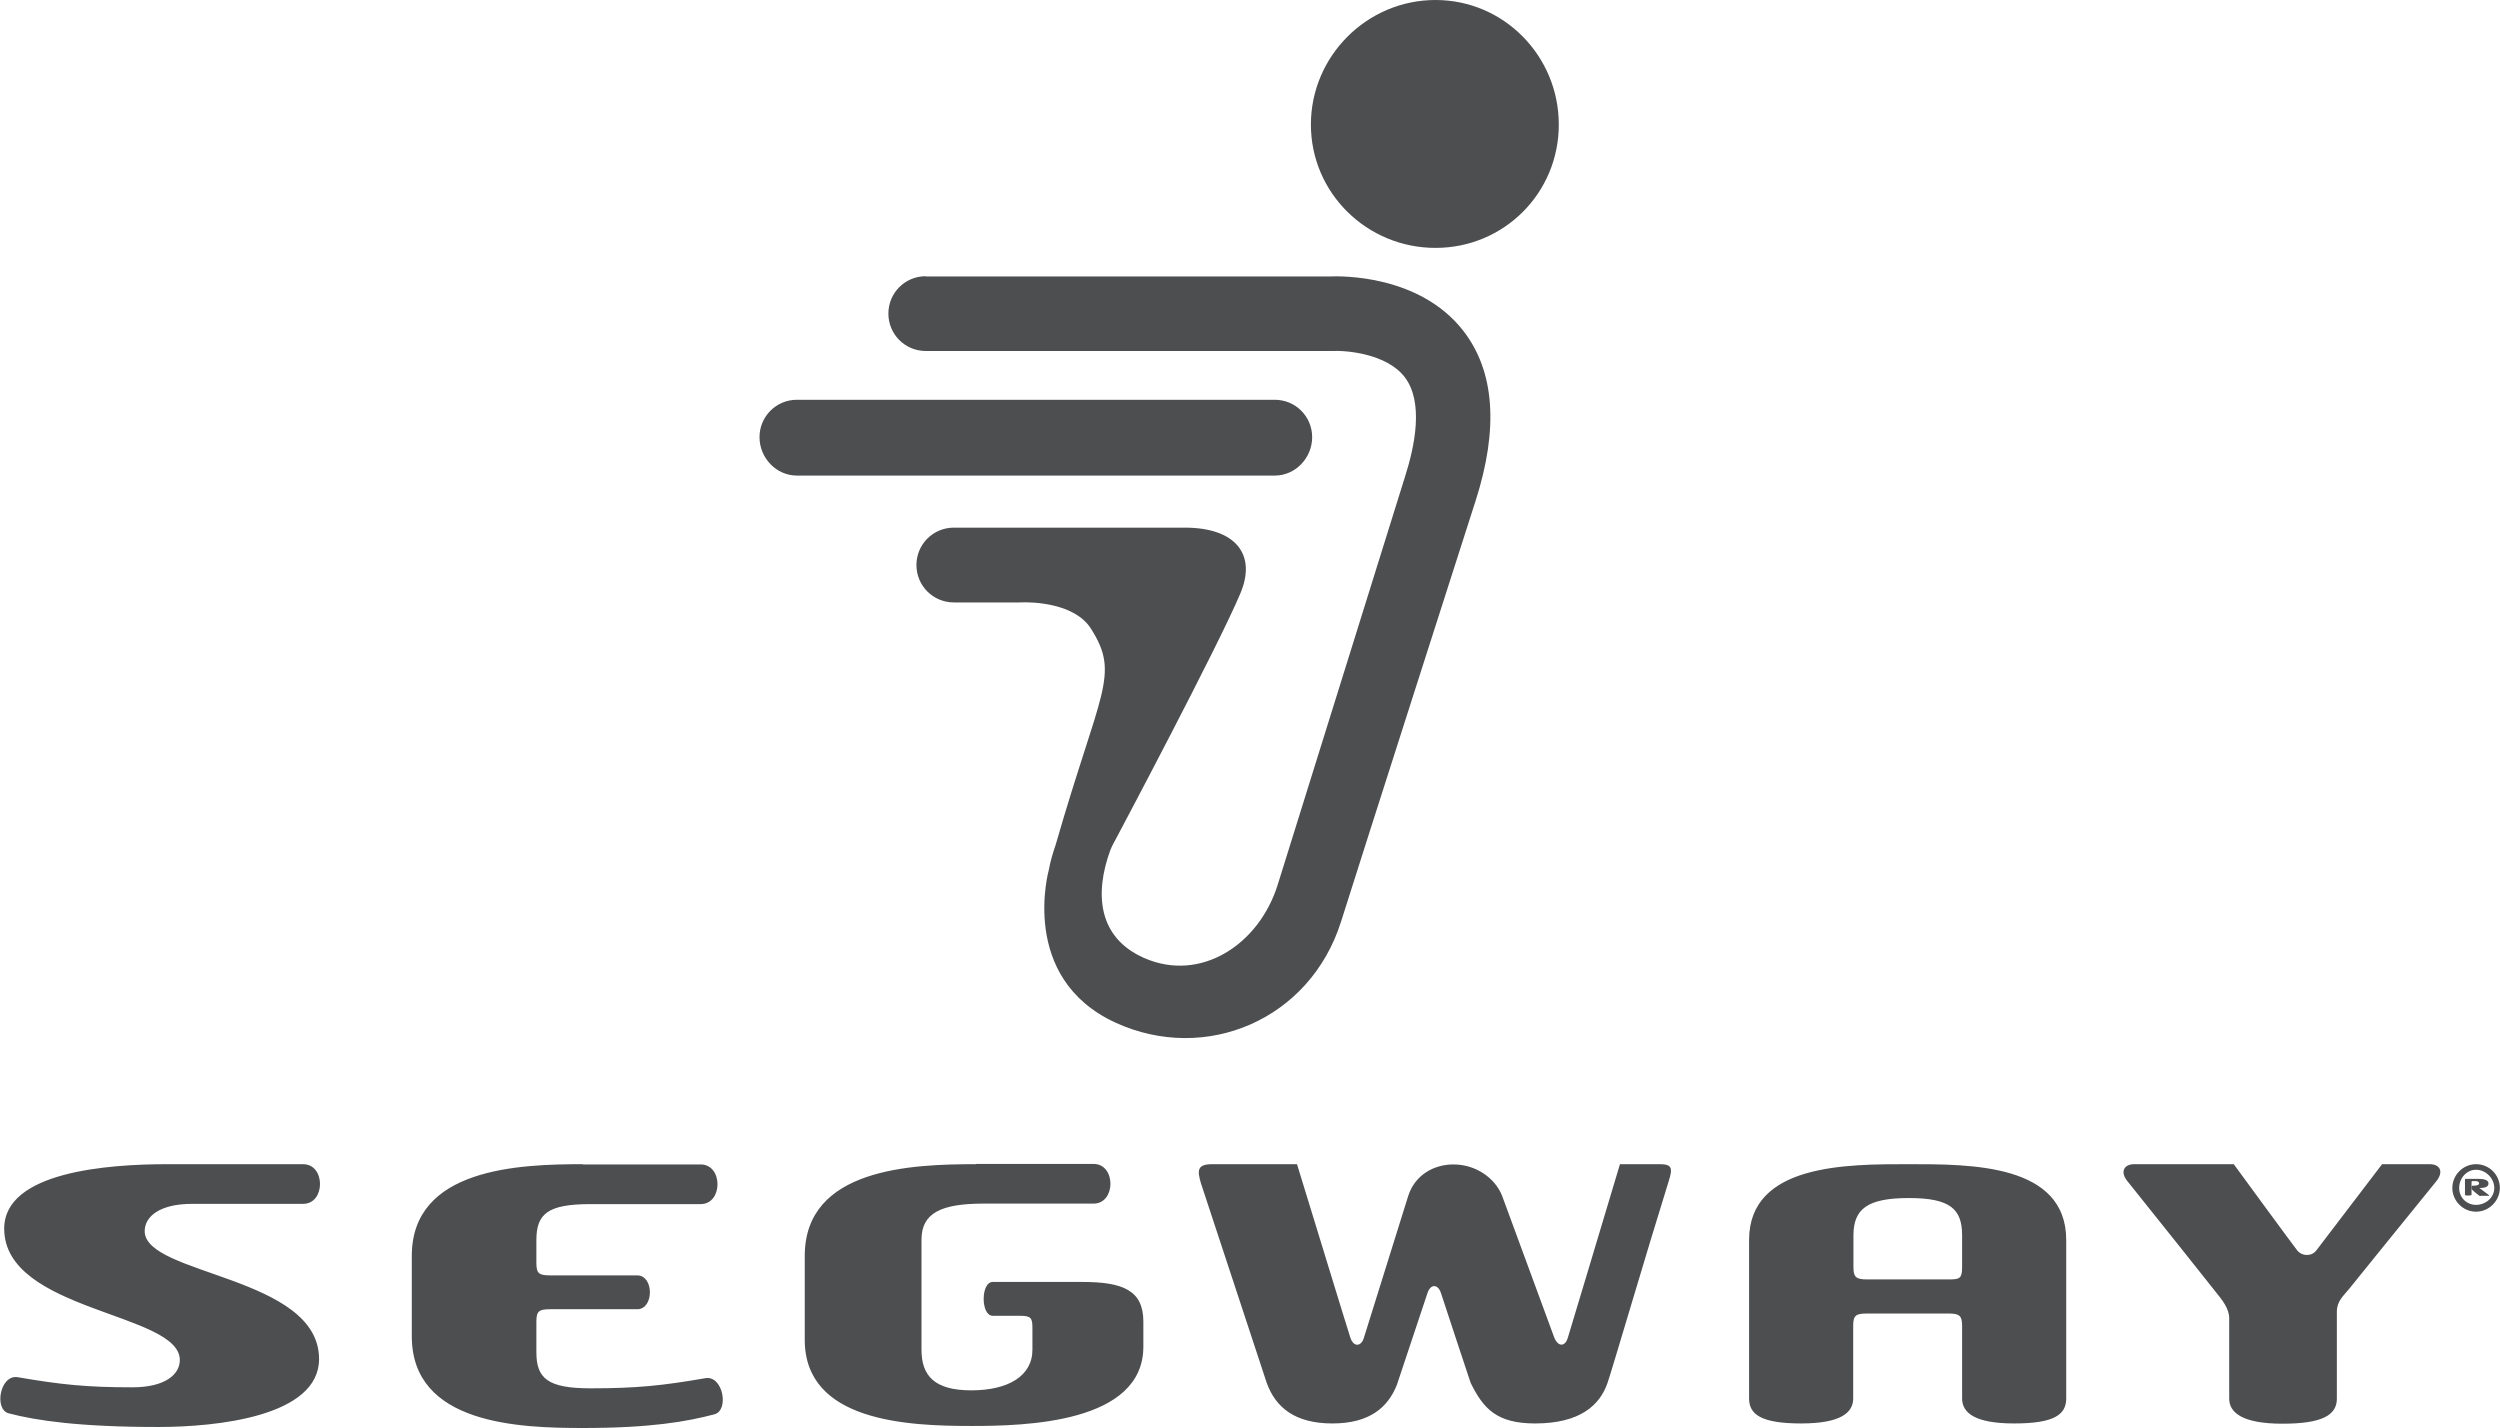
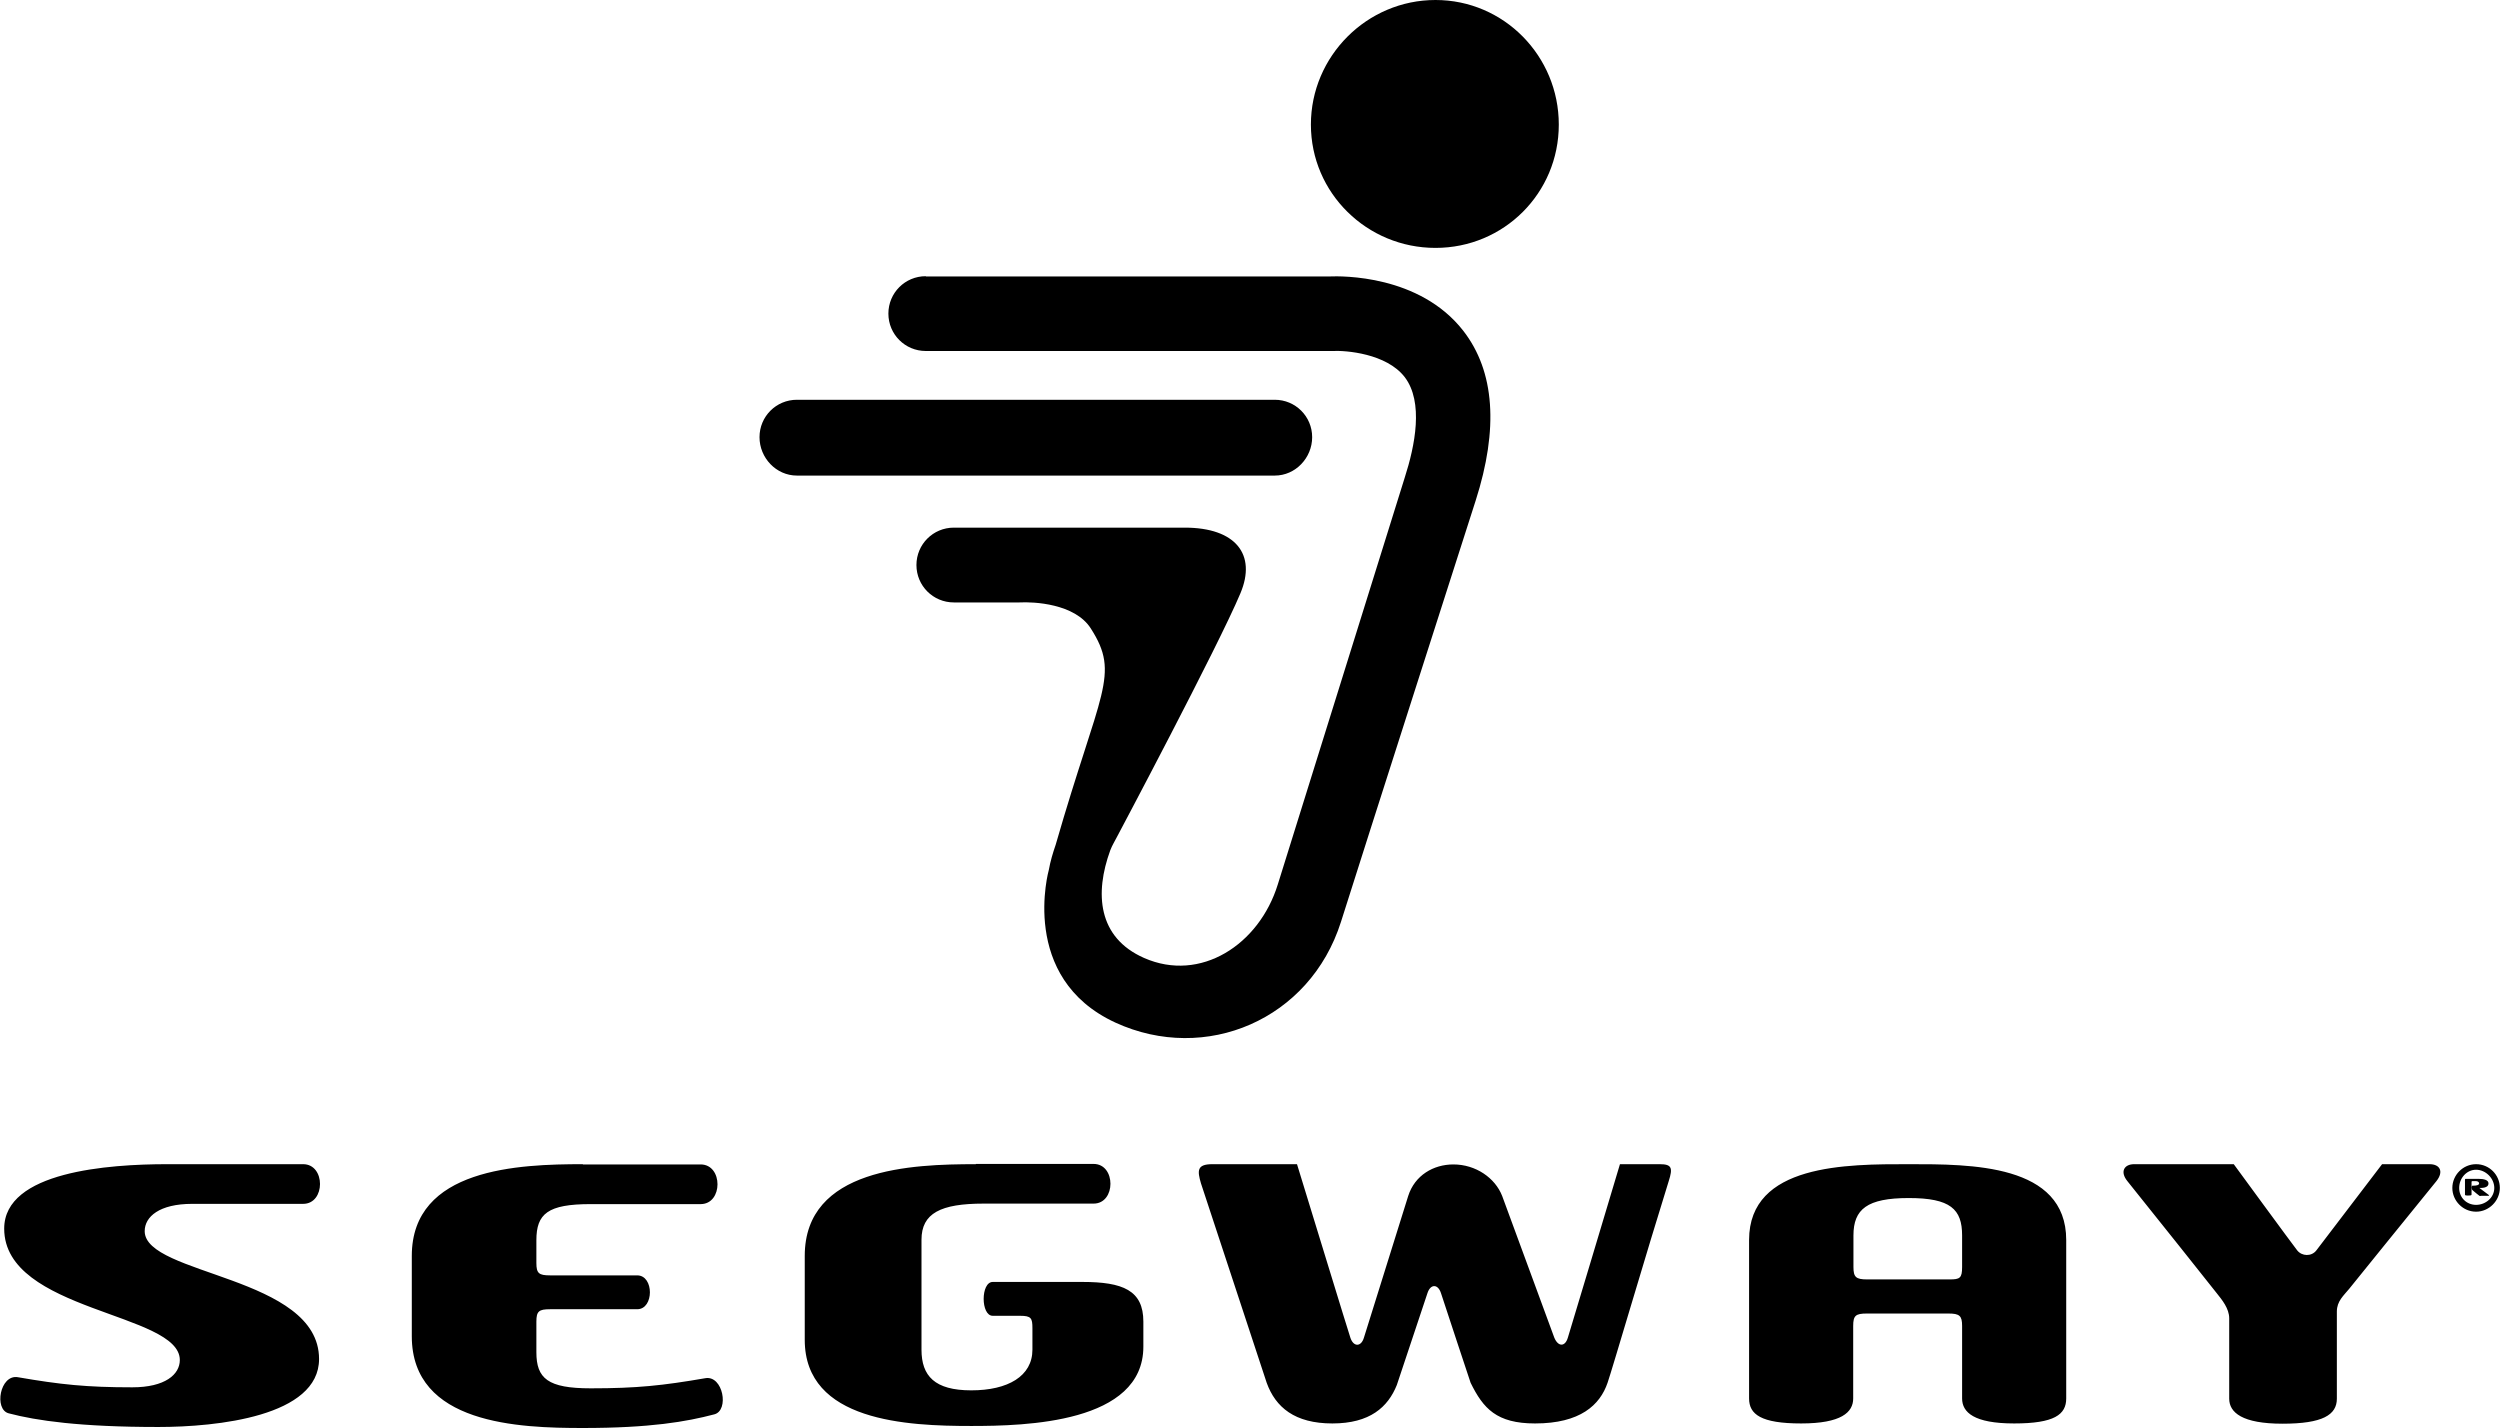
<svg xmlns="http://www.w3.org/2000/svg" id="svg3339" viewBox="0 0 989.2 565.1" width="2500" height="1428">
-   <style>.st0{fill:#4d4e4f}</style>
+   <style>.st0{fill:#000000}</style>
  <path id="path2908" class="st0" d="M568 0c-27.1 0-49.3 22.2-49.3 49.3 0 27.1 22.2 48.8 49.3 48.8 27.1 0 48.8-21.7 48.8-48.8C616.8 22.2 595.1 0 568 0zM366.3 109.3c-8.2 0-14.8 6.6-14.8 14.8 0 8.2 6.6 14.8 14.8 14.8h160.8c5.5-.3 21.5 1 28.7 10.3 7.6 9.9 4.1 27.2 0 39.9 0 0-46.7 149.7-50.2 160.9-7.4 23.9-30.6 38.9-52.9 29.1-18.4-8.1-19.6-25.6-13.4-42.6.8-2.1 1.8-3.6 2.7-5.4 0 0 40-75.3 48.8-96.3 6.5-15.4-1.9-26-22-26h-91.4c-8.2 0-14.8 6.6-14.8 14.8 0 8.2 6.6 14.8 14.8 14.8h26c5.5-.3 21.9.4 28.2 10.3 11.8 18.4 3.7 24.4-13.9 85.6-1.1 3.2-2.1 6.5-2.7 9.9 0 0-12.1 42.8 26.4 60.5 35.6 16.3 76.9-1.1 89.2-39.9 8.6-27.3 53.3-166.7 53.3-166.7 9.1-28.4 7.6-51.1-4.9-67.2-17.3-22.2-48.2-21.7-52.9-21.5H366.3zm-51 48.9c-8.2 0-14.8 6.6-14.8 14.8 0 8.2 6.6 15.2 14.8 15.2h189.1c8.2 0 14.8-7 14.8-15.2s-6.6-14.8-14.8-14.8H315.3z" />
  <path id="path2922" class="st0" d="M66.1 460.7c-23.2 0-64.5 2.9-64.5 25.5 0 32.9 69.5 33.2 69.5 52 0 5.7-5.8 10.8-18.8 10.8-18.2 0-28.5-1.1-45.3-4-7.1-1.2-9.5 12.8-3.6 14.3 11 2.9 28.2 5.4 59.2 5.4 23.2 0 63.6-4.2 63.6-26.9 0-32.9-69-33.1-69-50.6 0-5.7 5.8-10.8 18.8-10.8h43.9c8.9 0 8.9-15.7 0-15.7H66.1zm164.5 0c-25.2 0-67.7 1.5-67.7 36.3v31.8c0 34.9 42.5 36.3 67.7 36.3 26.7 0 41-2.5 52-5.4 6-1.5 3.5-15.6-3.6-14.3-16.8 2.9-27 4-45.3 4-17 0-21.5-3.9-21.5-14.3V523c0-4.1 1-4.9 5.4-4.9h34.5c6.7 0 6.7-13.4 0-13.4h-34.5c-4.4 0-5.4-.8-5.4-4.9v-9c0-10.5 4.5-14.3 21.5-14.3h43.5c8.9 0 8.9-15.7 0-15.7h-46.6zm155.5 0c-25.2 0-67.7 1.5-67.7 36.3v33.2c0 32.4 40.7 34.1 65.9 34.1 21.4 0 68.1-1.1 68.1-31.4V523c0-12.4-8.1-15.7-24.2-15.7h-35.4c-4.8 0-4.8 13.4 0 13.4h10.8c4.4 0 4.9.9 4.9 4.9v8.5c0 10.5-9.7 16.1-24.2 16.1s-19.7-5.7-19.7-16.1v-43.5c0-10.5 7.6-14.3 24.6-14.3h43.5c8.9 0 8.9-15.7 0-15.7h-46.6zm93.6 0c-6.1 0-6 2.5-4.5 7.6l26 78.9c3.5 9.7 11.1 16.1 26 16.1s22-6.5 25.5-15.2c0 0 10.3-30.8 12.1-36.3 1.2-3.8 4.2-3.8 5.4 0 1.5 4.7 11.7 35.4 11.7 35.4 5 10.2 10.3 16.1 25.5 16.1 17.9 0 25.7-7.3 28.7-16.1 1.9-5.5 15.7-52.6 24.2-79.8 1.7-5.3 1.2-6.7-3.6-6.7H641c-4.9 16.6-20 66.5-20.6 68.6-1.1 3.8-3.9 3.7-5.4 0-1-2.6-17.9-48.8-20.6-56-2.8-7.2-10.5-12.5-19.3-12.5-7.9 0-15.3 4.3-17.9 12.5-2.6 8.2-16.8 53.8-17.5 56-1.1 3.8-4.2 3.8-5.4 0-.8-2.3-16.2-52.7-21.1-68.6h-33.5zm275.6 0c-24.4 0-63.2-.2-63.2 30v62.7c0 6.3 4.7 9.9 20.6 9.9 15.9 0 20.6-4.4 20.6-9.9v-28.7c0-4.1 1-4.9 5.4-4.9H771c4.4 0 5.4.9 5.4 4.9v28.7c0 5.5 4.7 9.9 20.6 9.9 15.9 0 20.6-3.5 20.6-9.9v-62.7c0-30.2-37.9-30-62.3-30zm89.2 0c-4 0-5.7 3-2.7 6.7 10.1 12.6 33.8 42.3 35.4 44.4 2 2.5 4.9 6 4.9 9.9v31.8c0 5.5 5.2 9.9 21.1 9.9 15.9 0 21.5-3.5 21.5-9.9V519c0-4.1 2.7-6.3 4.9-9 1.6-2.1 24-29.6 34.5-42.6 3-3.8 1.4-6.7-2.7-6.7h-18.8s-24.1 31.6-26 34.1c-1.9 2.5-5.7 2.4-7.6 0-1.9-2.4-25.1-34.1-25.1-34.1h-39.4zm135.3 0c-5.2 0-9.4 4.3-9.4 9.4 0 5.1 4.2 9.4 9.4 9.4 5.1 0 9.4-4.3 9.4-9.4 0-5.2-4.2-9.4-9.4-9.4zm0 2.2c3.8 0 7.2 3.4 7.2 7.2 0 3.8-3.4 6.7-7.2 6.7-3.8 0-6.7-2.9-6.7-6.7 0-3.8 2.9-7.2 6.7-7.2zm-4 3.6c-.3 0-.4.1-.4.4v5.8c0 .4.3.4 1.3.4 1.1 0 1.3-.1 1.3-.4v-4.9c0-.3.1-.4.4-.4h1.3c.9 0 1.3.5 1.3.9 0 .7-1.1.9-2.2.9h-.4c-.5 0-.4 1.5 0 1.8 1.1.9 2.1 1.8 2.7 2.2.2.2.6 0 .9 0h2.7c.3 0 .3-.2 0-.4l-3.6-2.7c.9 0 3.6.1 3.6-1.8 0-1.3-1.7-1.8-4-1.8h-4.9zm-220.5 7.6c16.5 0 21.1 4.4 21.1 14.8v12.5c0 4.4-.9 4.9-4.9 4.9h-32.7c-4.4 0-5.4-.9-5.4-4.9v-12.5c0-10.4 5.4-14.8 21.9-14.8z" />
</svg>
